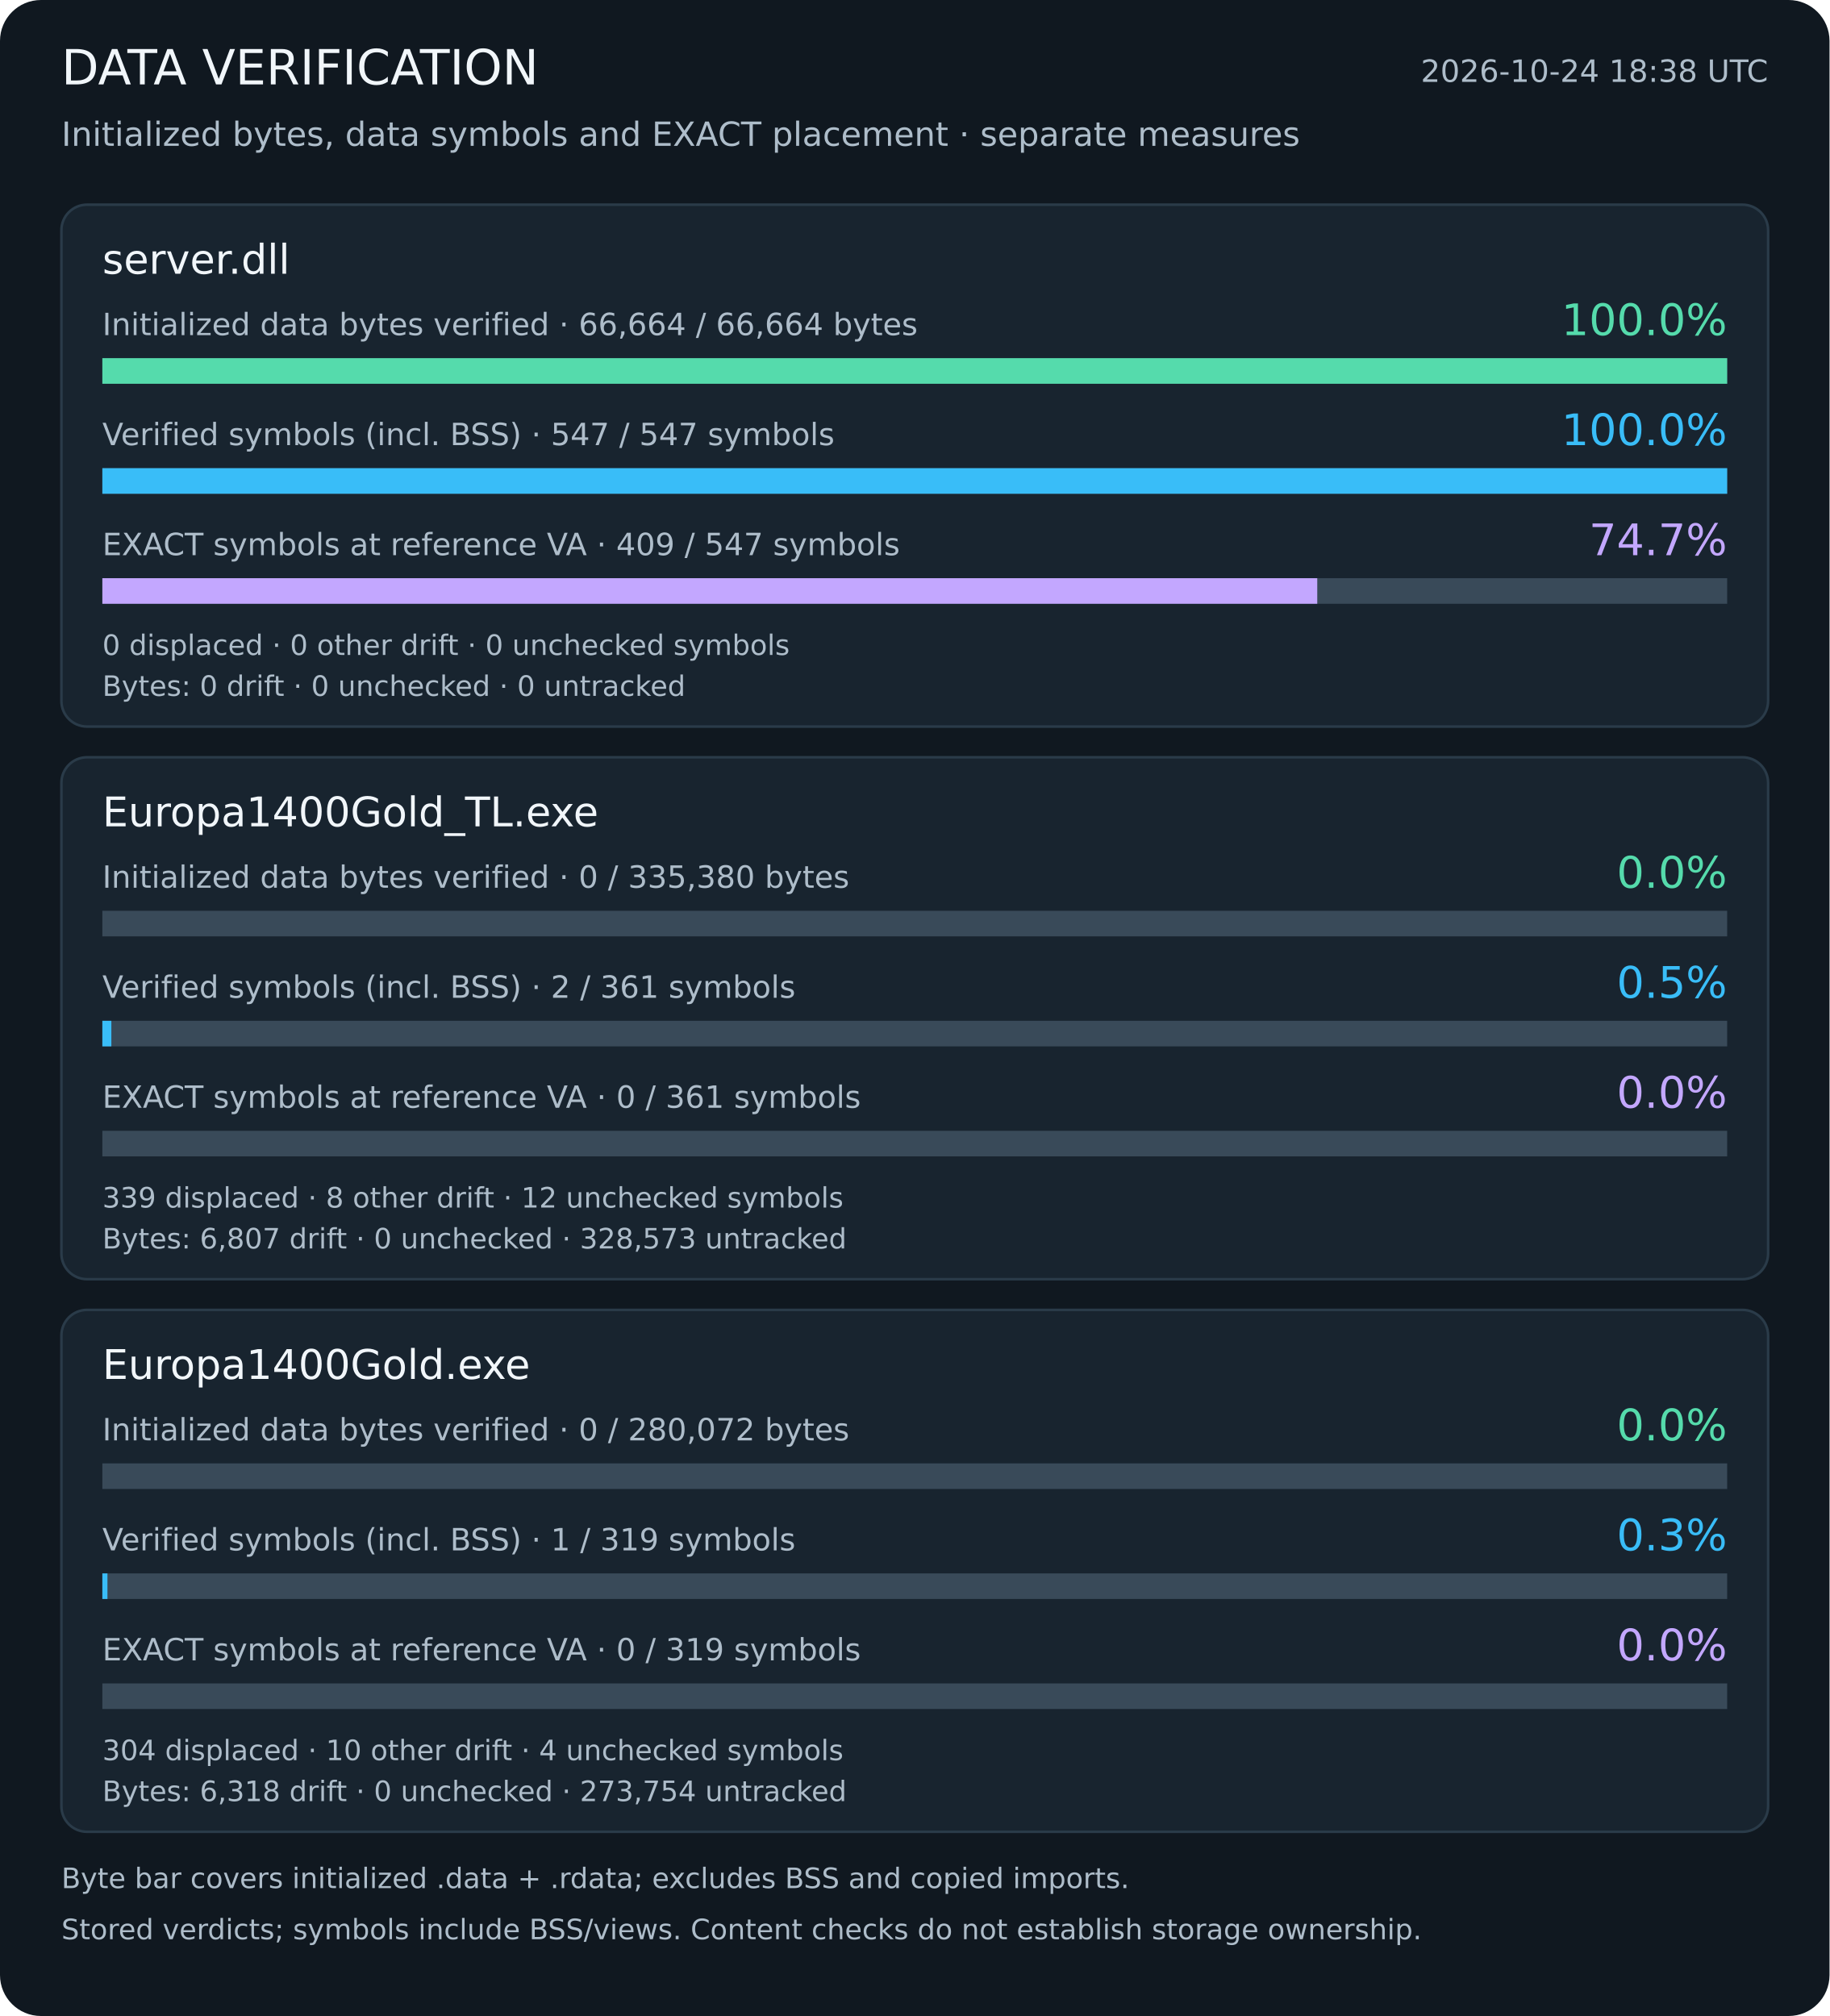
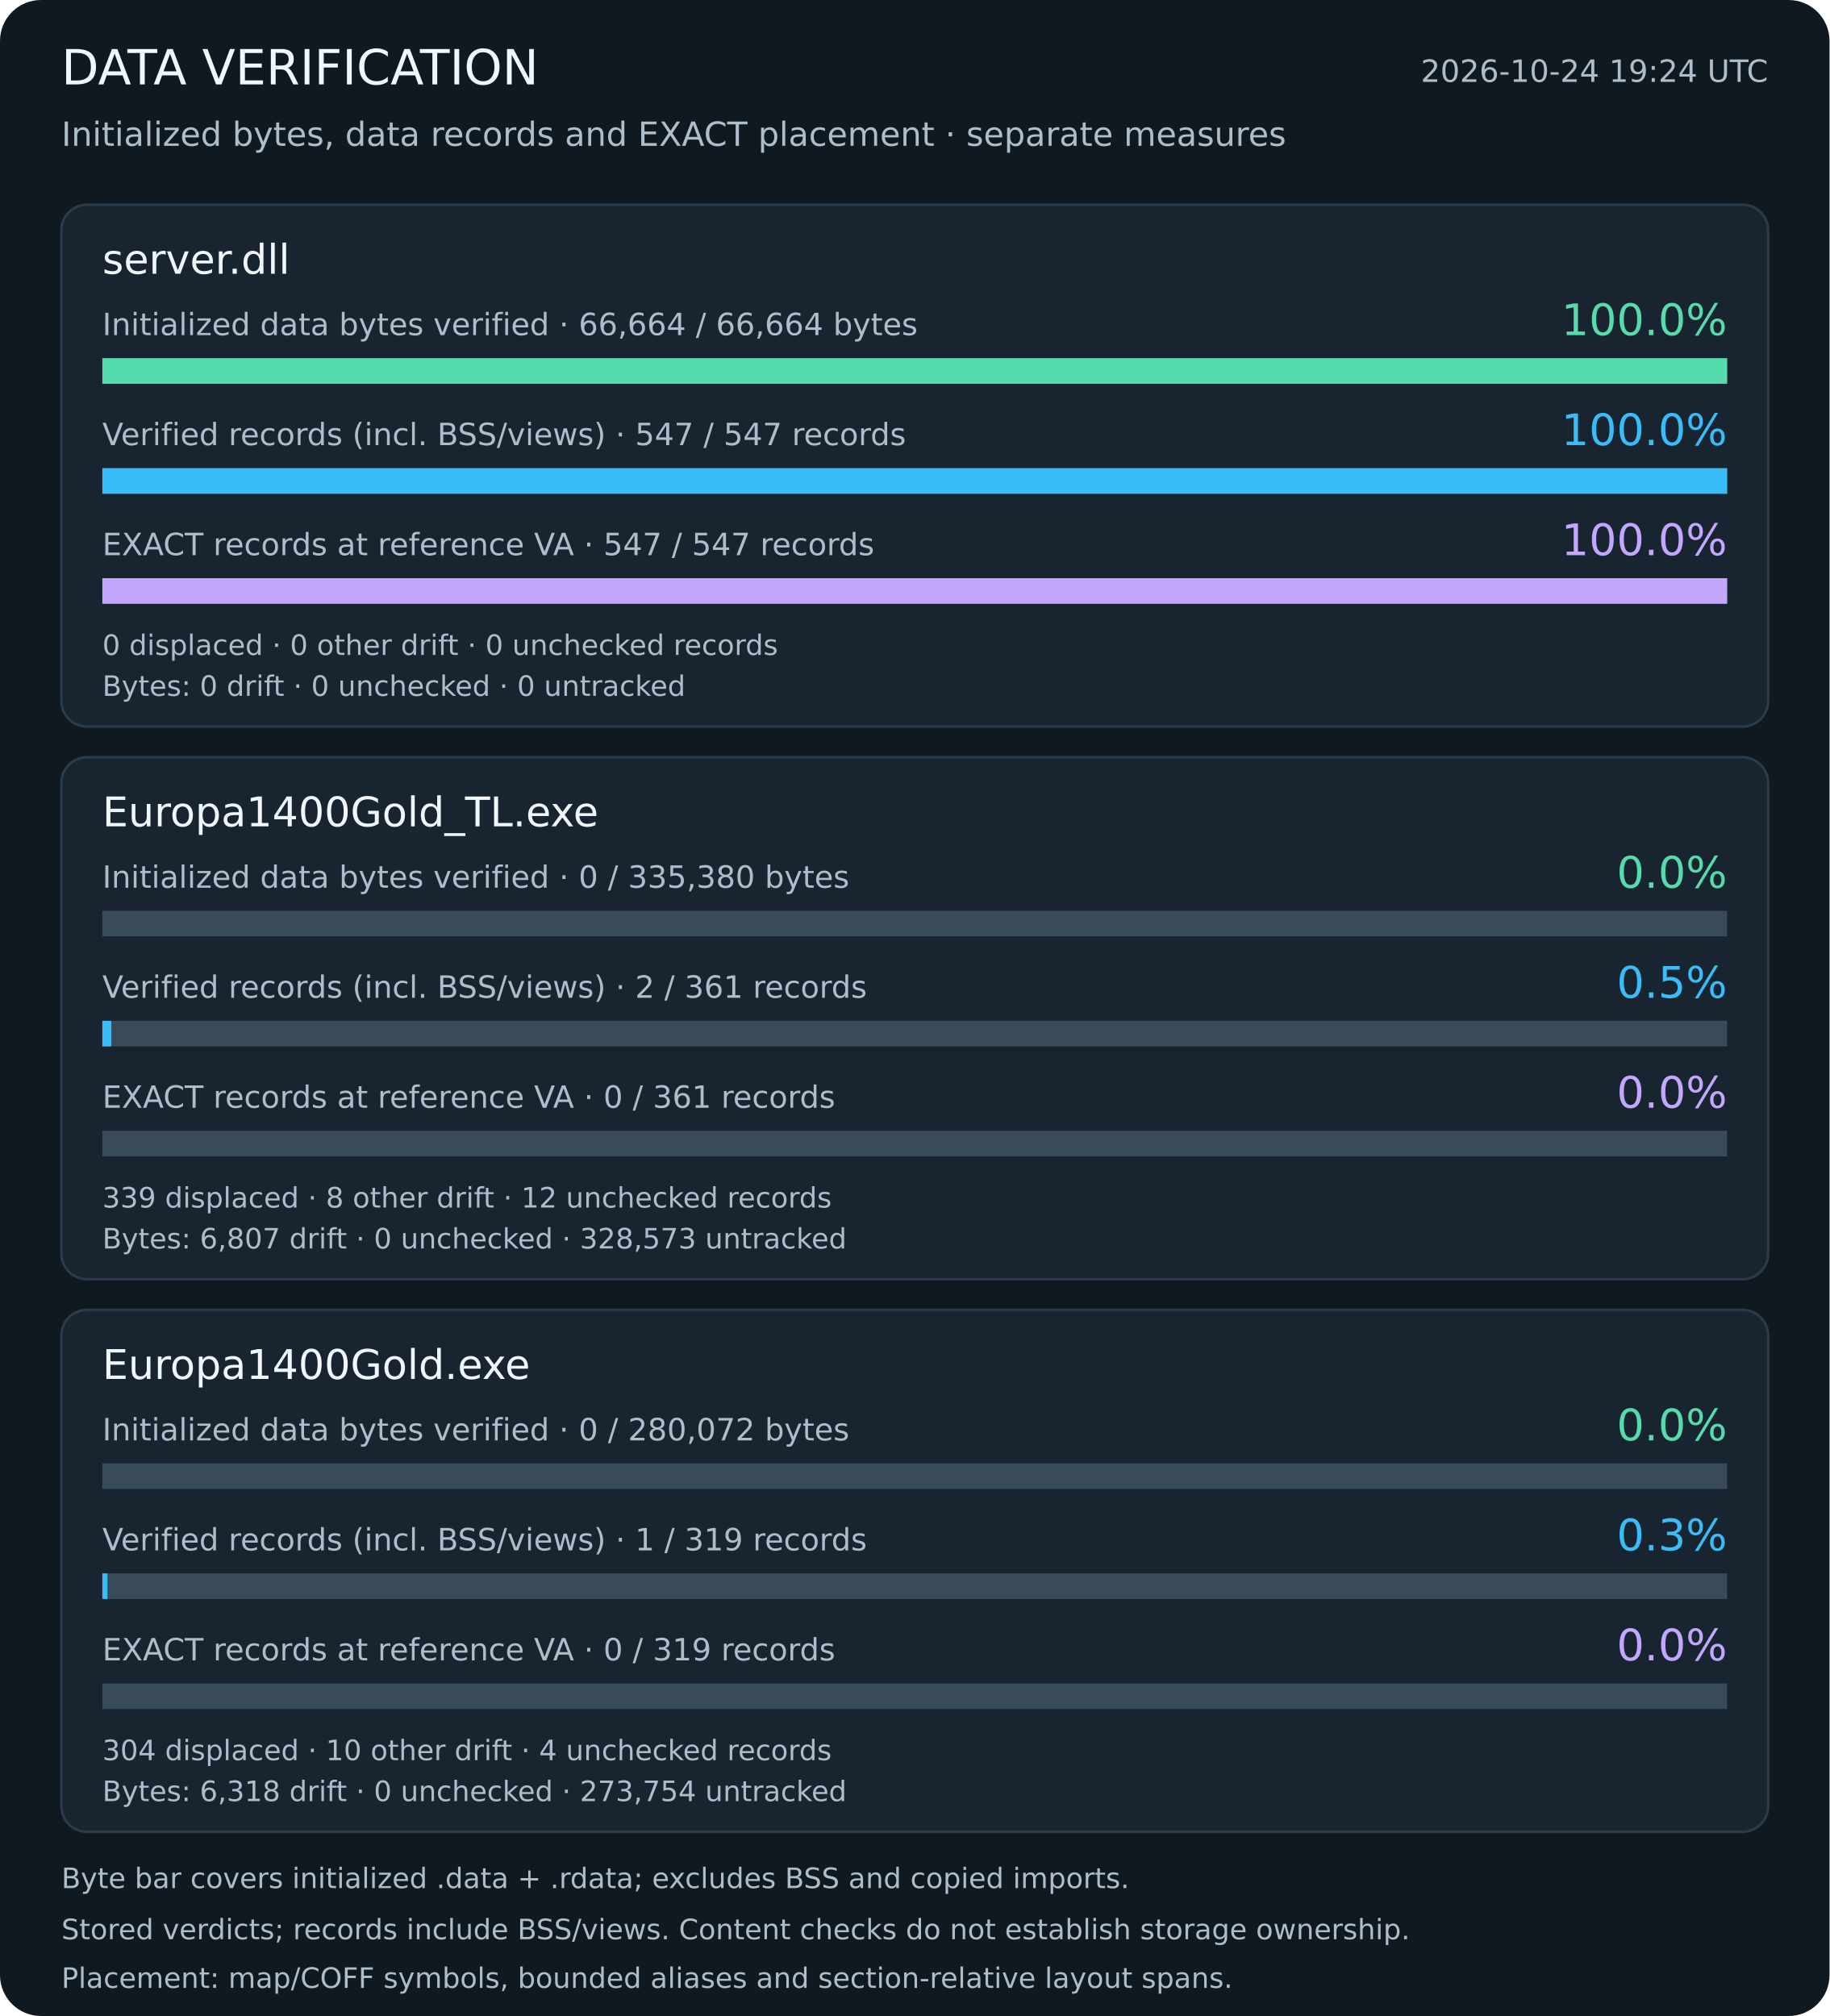
<svg xmlns="http://www.w3.org/2000/svg" width="715" height="788" viewBox="0 0 715 788" role="img" aria-labelledby="title description">
  <rect width="715" height="788" rx="16" fill="#101820" />
  <g font-family="DejaVu Sans, sans-serif">
    <text x="24" y="33" font-size="19" fill="#f1f6fa" text-anchor="start">DATA VERIFICATION</text>
-     <text x="691" y="32" font-size="12" fill="#aebdca" text-anchor="end">2026-10-24 18:38 UTC</text>
-     <text x="24" y="57" font-size="13" fill="#aebdca" text-anchor="start">Initialized bytes, data symbols and EXACT placement · separate measures</text>
+     <text x="691" y="32" font-size="12" fill="#aebdca" text-anchor="end">2026-10-24 19:24 UTC</text>
+     <text x="24" y="57" font-size="13" fill="#aebdca" text-anchor="start">Initialized bytes, data records and EXACT placement · separate measures</text>
    <rect x="24" y="80" width="667" height="204" rx="10" fill="#18242f" stroke="#2a3b49" />
    <text x="40" y="107" font-size="16" fill="#f1f6fa" text-anchor="start">server.dll</text>
    <text x="40" y="131" font-size="12" fill="#aebdca" text-anchor="start">Initialized data bytes verified · 66,664 / 66,664 bytes</text>
    <text x="675" y="131" font-size="17" fill="#55dbac" text-anchor="end">100.0%</text>
    <rect x="40" y="140" width="635" height="10" fill="#394a59" />
    <rect x="40" y="140" width="635.00" height="10" fill="#55dbac" />
-     <text x="40" y="174" font-size="12" fill="#aebdca" text-anchor="start">Verified symbols (incl. BSS) · 547 / 547 symbols</text>
+     <text x="40" y="174" font-size="12" fill="#aebdca" text-anchor="start">Verified records (incl. BSS/views) · 547 / 547 records</text>
    <text x="675" y="174" font-size="17" fill="#39bdf8" text-anchor="end">100.0%</text>
    <rect x="40" y="183" width="635" height="10" fill="#394a59" />
    <rect x="40" y="183" width="635.00" height="10" fill="#39bdf8" />
-     <text x="40" y="217" font-size="12" fill="#aebdca" text-anchor="start">EXACT symbols at reference VA · 409 / 547 symbols</text>
-     <text x="675" y="217" font-size="17" fill="#c3a7ff" text-anchor="end">74.7%</text>
+     <text x="40" y="217" font-size="12" fill="#aebdca" text-anchor="start">EXACT records at reference VA · 547 / 547 records</text>
+     <text x="675" y="217" font-size="17" fill="#c3a7ff" text-anchor="end">100.0%</text>
    <rect x="40" y="226" width="635" height="10" fill="#394a59" />
-     <rect x="40" y="226" width="474.80" height="10" fill="#c3a7ff" />
-     <text x="40" y="256" font-size="11" fill="#aebdca" text-anchor="start">0 displaced · 0 other drift · 0 unchecked symbols</text>
+     <rect x="40" y="226" width="635.00" height="10" fill="#c3a7ff" />
+     <text x="40" y="256" font-size="11" fill="#aebdca" text-anchor="start">0 displaced · 0 other drift · 0 unchecked records</text>
    <text x="40" y="272" font-size="11" fill="#aebdca" text-anchor="start">Bytes: 0 drift · 0 unchecked · 0 untracked</text>
    <rect x="24" y="296" width="667" height="204" rx="10" fill="#18242f" stroke="#2a3b49" />
    <text x="40" y="323" font-size="16" fill="#f1f6fa" text-anchor="start">Europa1400Gold_TL.exe</text>
    <text x="40" y="347" font-size="12" fill="#aebdca" text-anchor="start">Initialized data bytes verified · 0 / 335,380 bytes</text>
    <text x="675" y="347" font-size="17" fill="#55dbac" text-anchor="end">0.0%</text>
    <rect x="40" y="356" width="635" height="10" fill="#394a59" />
-     <text x="40" y="390" font-size="12" fill="#aebdca" text-anchor="start">Verified symbols (incl. BSS) · 2 / 361 symbols</text>
+     <text x="40" y="390" font-size="12" fill="#aebdca" text-anchor="start">Verified records (incl. BSS/views) · 2 / 361 records</text>
    <text x="675" y="390" font-size="17" fill="#39bdf8" text-anchor="end">0.5%</text>
    <rect x="40" y="399" width="635" height="10" fill="#394a59" />
    <rect x="40" y="399" width="3.52" height="10" fill="#39bdf8" />
-     <text x="40" y="433" font-size="12" fill="#aebdca" text-anchor="start">EXACT symbols at reference VA · 0 / 361 symbols</text>
+     <text x="40" y="433" font-size="12" fill="#aebdca" text-anchor="start">EXACT records at reference VA · 0 / 361 records</text>
    <text x="675" y="433" font-size="17" fill="#c3a7ff" text-anchor="end">0.0%</text>
    <rect x="40" y="442" width="635" height="10" fill="#394a59" />
-     <text x="40" y="472" font-size="11" fill="#aebdca" text-anchor="start">339 displaced · 8 other drift · 12 unchecked symbols</text>
+     <text x="40" y="472" font-size="11" fill="#aebdca" text-anchor="start">339 displaced · 8 other drift · 12 unchecked records</text>
    <text x="40" y="488" font-size="11" fill="#aebdca" text-anchor="start">Bytes: 6,807 drift · 0 unchecked · 328,573 untracked</text>
    <rect x="24" y="512" width="667" height="204" rx="10" fill="#18242f" stroke="#2a3b49" />
    <text x="40" y="539" font-size="16" fill="#f1f6fa" text-anchor="start">Europa1400Gold.exe</text>
    <text x="40" y="563" font-size="12" fill="#aebdca" text-anchor="start">Initialized data bytes verified · 0 / 280,072 bytes</text>
    <text x="675" y="563" font-size="17" fill="#55dbac" text-anchor="end">0.0%</text>
    <rect x="40" y="572" width="635" height="10" fill="#394a59" />
-     <text x="40" y="606" font-size="12" fill="#aebdca" text-anchor="start">Verified symbols (incl. BSS) · 1 / 319 symbols</text>
+     <text x="40" y="606" font-size="12" fill="#aebdca" text-anchor="start">Verified records (incl. BSS/views) · 1 / 319 records</text>
    <text x="675" y="606" font-size="17" fill="#39bdf8" text-anchor="end">0.3%</text>
    <rect x="40" y="615" width="635" height="10" fill="#394a59" />
    <rect x="40" y="615" width="1.99" height="10" fill="#39bdf8" />
-     <text x="40" y="649" font-size="12" fill="#aebdca" text-anchor="start">EXACT symbols at reference VA · 0 / 319 symbols</text>
+     <text x="40" y="649" font-size="12" fill="#aebdca" text-anchor="start">EXACT records at reference VA · 0 / 319 records</text>
    <text x="675" y="649" font-size="17" fill="#c3a7ff" text-anchor="end">0.0%</text>
    <rect x="40" y="658" width="635" height="10" fill="#394a59" />
-     <text x="40" y="688" font-size="11" fill="#aebdca" text-anchor="start">304 displaced · 10 other drift · 4 unchecked symbols</text>
+     <text x="40" y="688" font-size="11" fill="#aebdca" text-anchor="start">304 displaced · 10 other drift · 4 unchecked records</text>
    <text x="40" y="704" font-size="11" fill="#aebdca" text-anchor="start">Bytes: 6,318 drift · 0 unchecked · 273,754 untracked</text>
    <text x="24" y="738" font-size="11" fill="#aebdca" text-anchor="start">Byte bar covers initialized .data + .rdata; excludes BSS and copied imports.</text>
-     <text x="24" y="758" font-size="11" fill="#aebdca" text-anchor="start">Stored verdicts; symbols include BSS/views. Content checks do not establish storage ownership.</text>
+     <text x="24" y="758" font-size="11" fill="#aebdca" text-anchor="start">Stored verdicts; records include BSS/views. Content checks do not establish storage ownership.</text>
+     <text x="24" y="777" font-size="11" fill="#aebdca" text-anchor="start">Placement: map/COFF symbols, bounded aliases and section-relative layout spans.</text>
  </g>
</svg>
